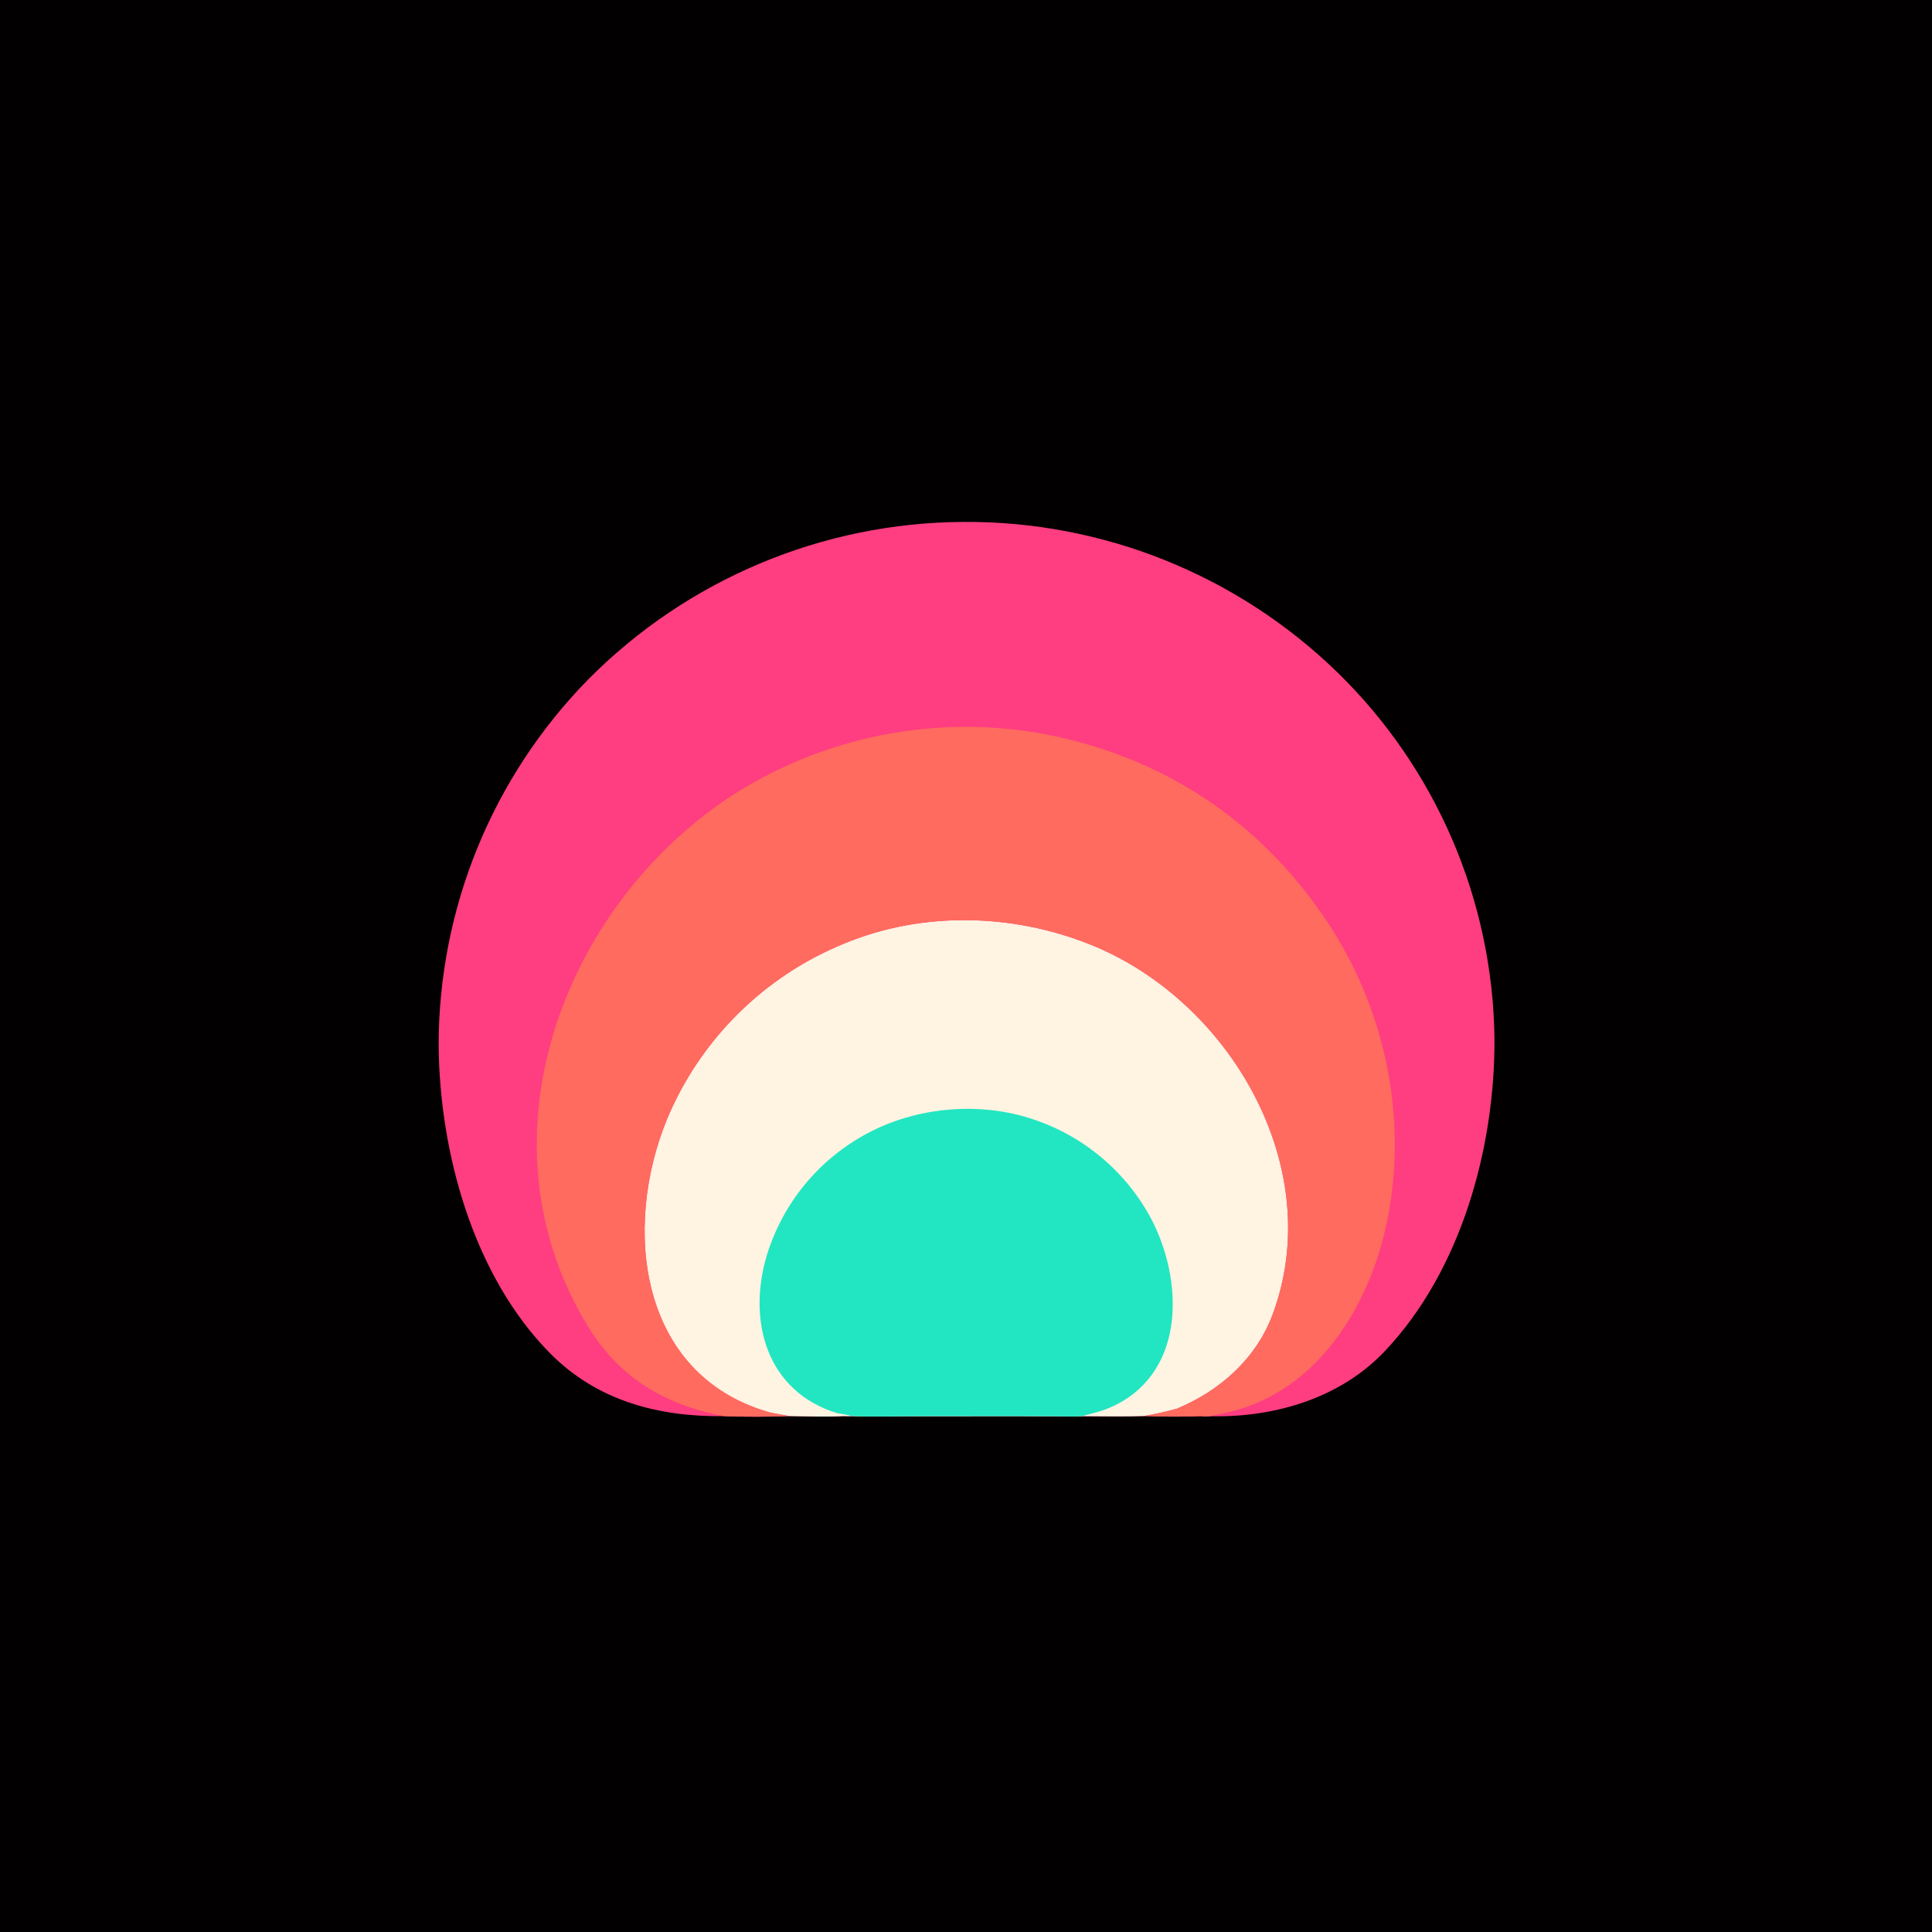
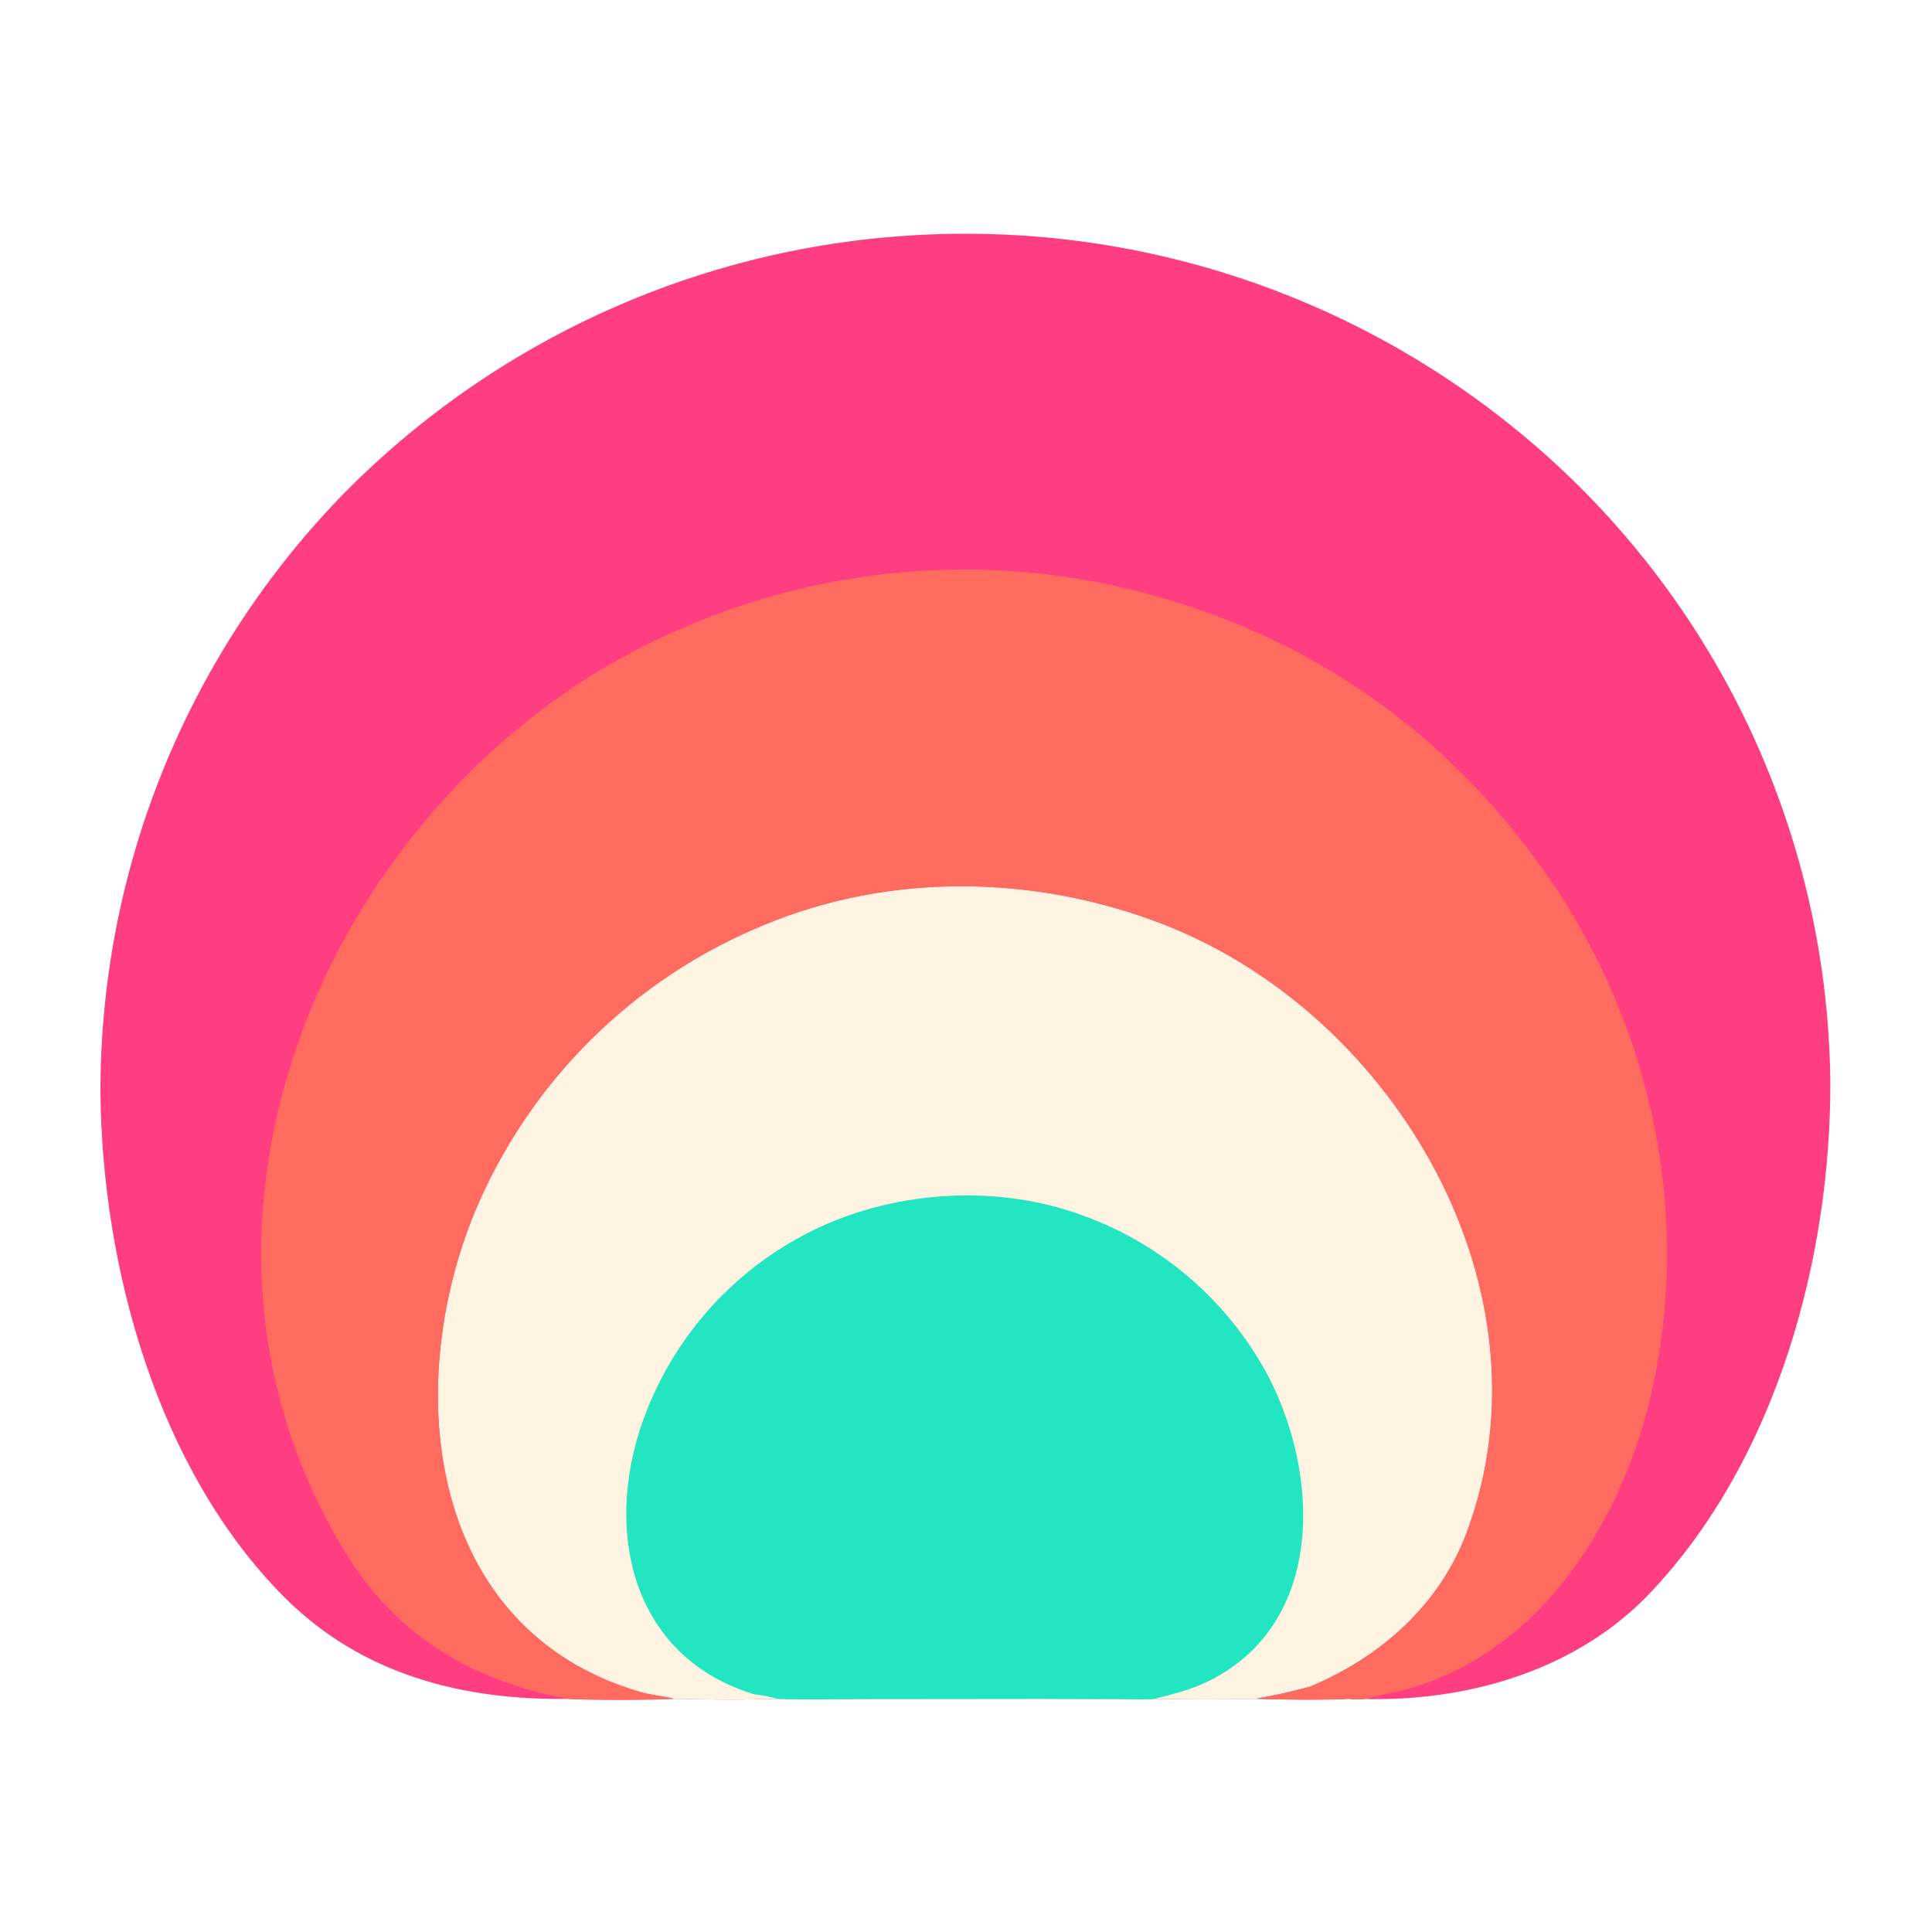
- <svg xmlns="http://www.w3.org/2000/svg" height="2048" preserveAspectRatio="none" style="display: block;" version="1.1" viewBox="0 0 2048 2048" width="2048">
-   <path d="M 0 0 L 2048 0 L 2048 2048 L 0 2048 L 0 0 z" fill="rgb(2,0,0)" transform="translate(0,0)" />
-   <path d="M 767.224 1501.17 C 698.29 1502.07 633.394 1485.08 583.695 1435.11 C 501.753 1352.71 466.056 1221.75 464.98 1108.86 C 464.79 963.555 521.712 823.997 623.471 720.275 C 728.682 614.071 871.762 553.995 1021.25 553.255 C 1169.14 552.261 1311.48 609.481 1417.53 712.555 C 1522.44 814.716 1582.41 954.408 1584.21 1100.83 C 1584.81 1216.17 1549.11 1346.7 1467.75 1432.5 C 1421.31 1481.47 1353.45 1501.84 1287.74 1501.33 C 1286.31 1501.32 1285.09 1501.3 1283.64 1501.2 C 1278.8 1501.6 1277.3 1501.73 1272.51 1501.13 C 1259.63 1501.97 1225.56 1501.75 1212.5 1501.06 C 1191.39 1501.72 1167.76 1501.41 1146.65 1501.21 C 1143.57 1501.79 1127.61 1501.35 1123.38 1501.31 L 1073.21 1501.14 L 964.521 1501.25 C 945.05 1501.3 922.474 1501.89 903.21 1501.16 C 900.181 1501.36 897.367 1501.22 894.341 1501.13 C 877.197 1502.13 853.725 1501.38 836.24 1501.09 C 823.677 1501.98 779.779 1501.98 767.224 1501.17 z" fill="rgb(255,61,129)" transform="translate(0,0)" />
-   <path d="M 836.24 1501.09 C 828.767 1499.32 821.012 1498.74 813.488 1496.51 C 677.227 1456.11 659.755 1301.57 707.068 1186.33 C 742.355 1101.86 809.836 1034.93 894.592 1000.33 C 976.408 966.207 1071.91 967.647 1155.93 1001.31 C 1303.57 1060.48 1407.15 1237.47 1348.99 1393.5 C 1331.62 1440.12 1293.3 1474.32 1247.28 1493.38 C 1234.8 1496.67 1225.36 1498.85 1212.5 1501.06 C 1191.39 1501.72 1167.76 1501.41 1146.65 1501.21 C 1143.57 1501.79 1127.61 1501.35 1123.38 1501.31 L 1073.21 1501.14 L 964.521 1501.25 C 945.05 1501.3 922.474 1501.89 903.21 1501.16 C 900.181 1501.36 897.367 1501.22 894.341 1501.13 C 877.197 1502.13 853.725 1501.38 836.24 1501.09 z" fill="rgb(255,243,226)" transform="translate(0,0)" />
-   <path d="M 887.994 1498.19 C 812.51 1475.36 791.858 1400.14 813.032 1330.12 C 830.198 1274.64 868.671 1228.25 920.007 1201.11 C 970.927 1173.95 1035.7 1167.9 1090.66 1185.07 C 1146.34 1202.25 1192.98 1240.73 1220.42 1292.13 C 1254 1356.49 1257.13 1451.49 1183.13 1489.08 C 1170.92 1495.28 1159.8 1497.88 1146.65 1501.21 C 1143.57 1501.79 1127.61 1501.35 1123.38 1501.31 L 1073.21 1501.14 L 964.521 1501.25 C 945.05 1501.3 922.474 1501.89 903.21 1501.16 C 897.256 1499.66 894.13 1498.87 887.994 1498.19 z" fill="rgb(33,230,193)" transform="translate(0,0)" />
-   <path d="M 767.224 1501.17 C 705.864 1489.52 657.275 1461.12 624.129 1407.48 C 503.279 1211.9 593.86 965.081 772.019 845.824 C 871.447 780.531 992.342 756.393 1109.22 778.499 C 1232.29 802.859 1332.25 868.068 1403.29 971.711 C 1467.54 1065.44 1493.12 1183.03 1470.4 1294.49 C 1452.27 1383.44 1397.41 1473.87 1304.31 1496.44 C 1297.78 1498.02 1289.81 1499.3 1283.64 1501.2 C 1278.8 1501.6 1277.3 1501.73 1272.51 1501.13 C 1259.63 1501.97 1225.56 1501.75 1212.5 1501.06 C 1225.36 1498.85 1234.8 1496.67 1247.28 1493.38 C 1293.3 1474.32 1331.62 1440.12 1348.99 1393.5 C 1407.15 1237.47 1303.57 1060.48 1155.93 1001.31 C 1071.91 967.647 976.408 966.207 894.592 1000.33 C 809.836 1034.93 742.355 1101.86 707.068 1186.33 C 659.755 1301.57 677.227 1456.11 813.488 1496.51 C 821.012 1498.74 828.767 1499.32 836.24 1501.09 C 823.677 1501.98 779.779 1501.98 767.224 1501.17 z" fill="rgb(255,107,94)" transform="translate(0,0)" />
+ <svg xmlns="http://www.w3.org/2000/svg" viewBox="400 402 1250 1250" version="1.1" style="display:block">
+   <path d="M 767.224 1501.17 C 698.29 1502.07 633.394 1485.08 583.695 1435.11 C 501.753 1352.71 466.056 1221.75 464.98 1108.86 C 464.79 963.555 521.712 823.997 623.471 720.275 C 728.682 614.071 871.762 553.995 1021.25 553.255 C 1169.14 552.261 1311.48 609.481 1417.53 712.555 C 1522.44 814.716 1582.41 954.408 1584.21 1100.83 C 1584.81 1216.17 1549.11 1346.7 1467.75 1432.5 C 1421.31 1481.47 1353.45 1501.84 1287.74 1501.33 C 1286.31 1501.32 1285.09 1501.3 1283.64 1501.2 C 1278.8 1501.6 1277.3 1501.73 1272.51 1501.13 C 1259.63 1501.97 1225.56 1501.75 1212.5 1501.06 C 1191.39 1501.72 1167.76 1501.41 1146.65 1501.21 C 1143.57 1501.79 1127.61 1501.35 1123.38 1501.31 L 1073.21 1501.14 L 964.521 1501.25 C 945.05 1501.3 922.474 1501.89 903.21 1501.16 C 900.181 1501.36 897.367 1501.22 894.341 1501.13 C 877.197 1502.13 853.725 1501.38 836.24 1501.09 C 823.677 1501.98 779.779 1501.98 767.224 1501.17 z" fill="rgb(255,61,129)" />
+   <path d="M 836.24 1501.09 C 828.767 1499.32 821.012 1498.74 813.488 1496.51 C 677.227 1456.11 659.755 1301.57 707.068 1186.33 C 742.355 1101.86 809.836 1034.93 894.592 1000.33 C 976.408 966.207 1071.91 967.647 1155.93 1001.31 C 1303.57 1060.48 1407.15 1237.47 1348.99 1393.5 C 1331.62 1440.12 1293.3 1474.32 1247.28 1493.38 C 1234.8 1496.67 1225.36 1498.85 1212.5 1501.06 C 1191.39 1501.72 1167.76 1501.41 1146.65 1501.21 C 1143.57 1501.79 1127.61 1501.35 1123.38 1501.31 L 1073.21 1501.14 L 964.521 1501.25 C 945.05 1501.3 922.474 1501.89 903.21 1501.16 C 900.181 1501.36 897.367 1501.22 894.341 1501.13 C 877.197 1502.13 853.725 1501.38 836.24 1501.09 z" fill="rgb(255,243,226)" />
+   <path d="M 887.994 1498.19 C 812.51 1475.36 791.858 1400.14 813.032 1330.12 C 830.198 1274.64 868.671 1228.25 920.007 1201.11 C 970.927 1173.95 1035.7 1167.9 1090.66 1185.07 C 1146.34 1202.25 1192.98 1240.73 1220.42 1292.13 C 1254 1356.49 1257.13 1451.49 1183.13 1489.08 C 1170.92 1495.28 1159.8 1497.88 1146.65 1501.21 C 1143.57 1501.79 1127.61 1501.35 1123.38 1501.31 L 1073.21 1501.14 L 964.521 1501.25 C 945.05 1501.3 922.474 1501.89 903.21 1501.16 C 897.256 1499.66 894.13 1498.87 887.994 1498.19 z" fill="rgb(33,230,193)" />
+   <path d="M 767.224 1501.17 C 705.864 1489.52 657.275 1461.12 624.129 1407.48 C 503.279 1211.9 593.86 965.081 772.019 845.824 C 871.447 780.531 992.342 756.393 1109.22 778.499 C 1232.29 802.859 1332.25 868.068 1403.29 971.711 C 1467.54 1065.44 1493.12 1183.03 1470.4 1294.49 C 1452.27 1383.44 1397.41 1473.87 1304.31 1496.44 C 1297.78 1498.02 1289.81 1499.3 1283.64 1501.2 C 1278.8 1501.6 1277.3 1501.73 1272.51 1501.13 C 1259.63 1501.97 1225.56 1501.75 1212.5 1501.06 C 1225.36 1498.85 1234.8 1496.67 1247.28 1493.38 C 1293.3 1474.32 1331.62 1440.12 1348.99 1393.5 C 1407.15 1237.47 1303.57 1060.48 1155.93 1001.31 C 1071.91 967.647 976.408 966.207 894.592 1000.33 C 809.836 1034.93 742.355 1101.86 707.068 1186.33 C 659.755 1301.57 677.227 1456.11 813.488 1496.51 C 821.012 1498.74 828.767 1499.32 836.24 1501.09 C 823.677 1501.98 779.779 1501.98 767.224 1501.17 z" fill="rgb(255,107,94)" />
</svg>
